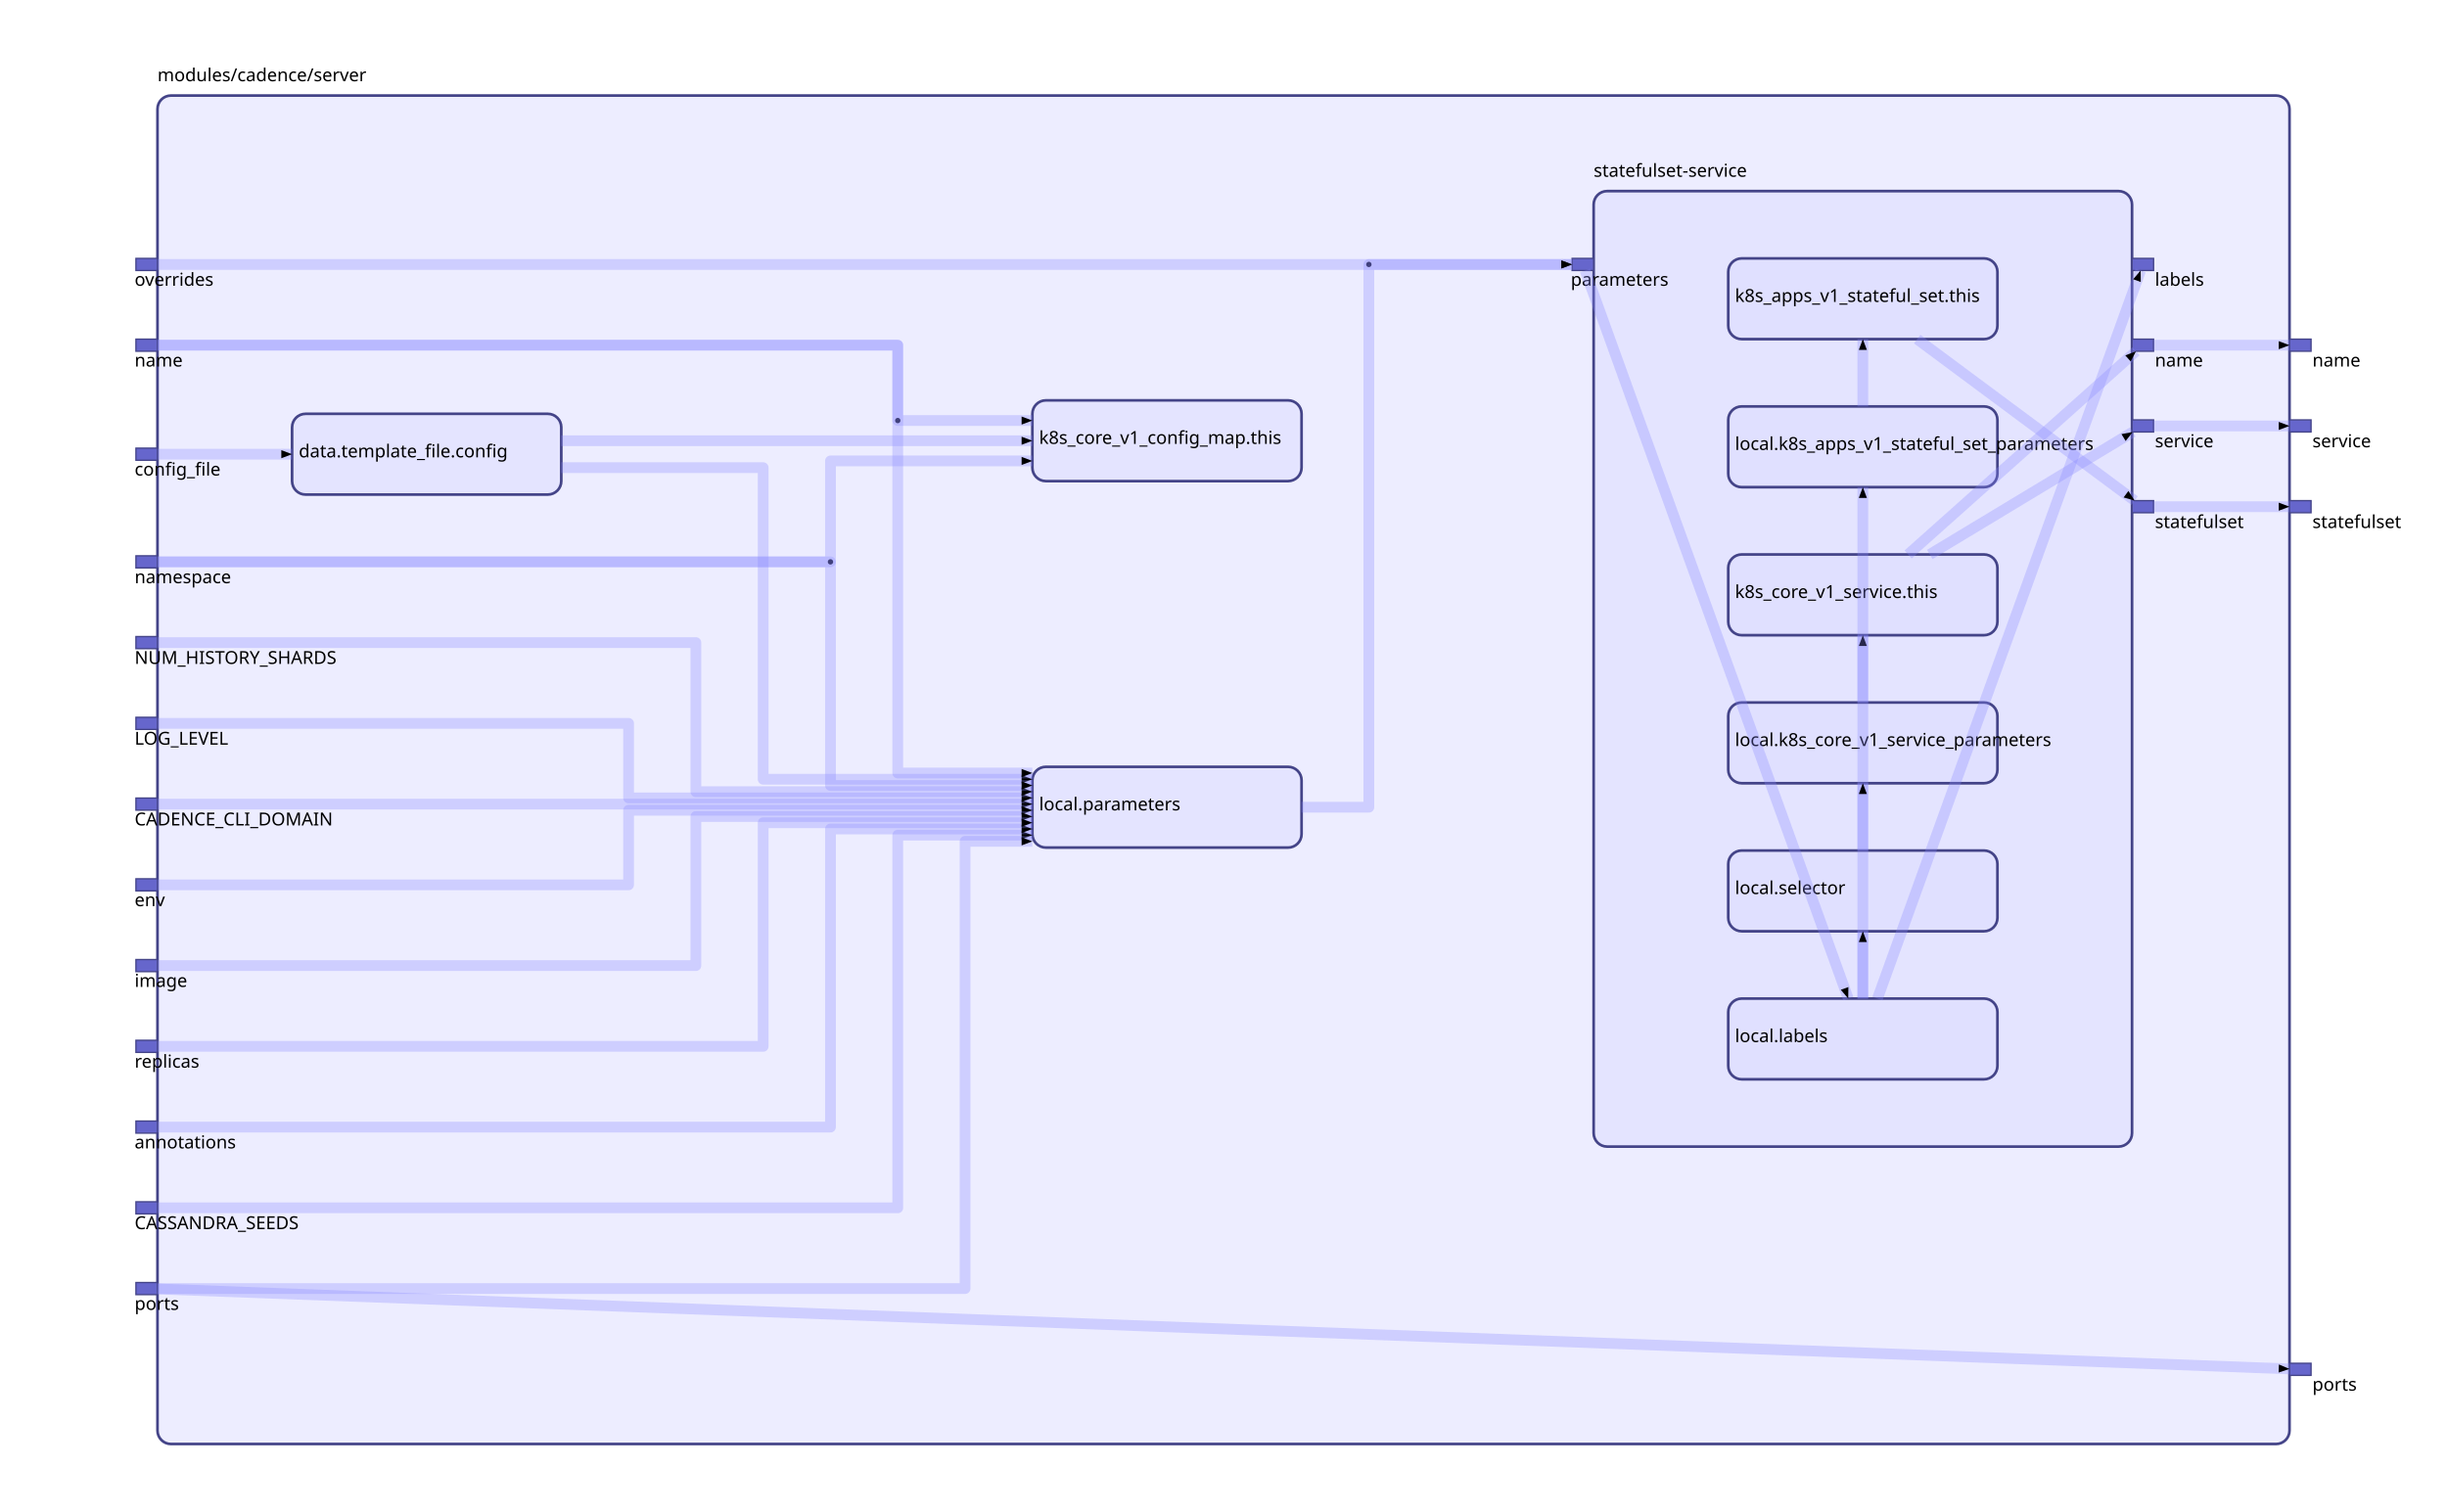
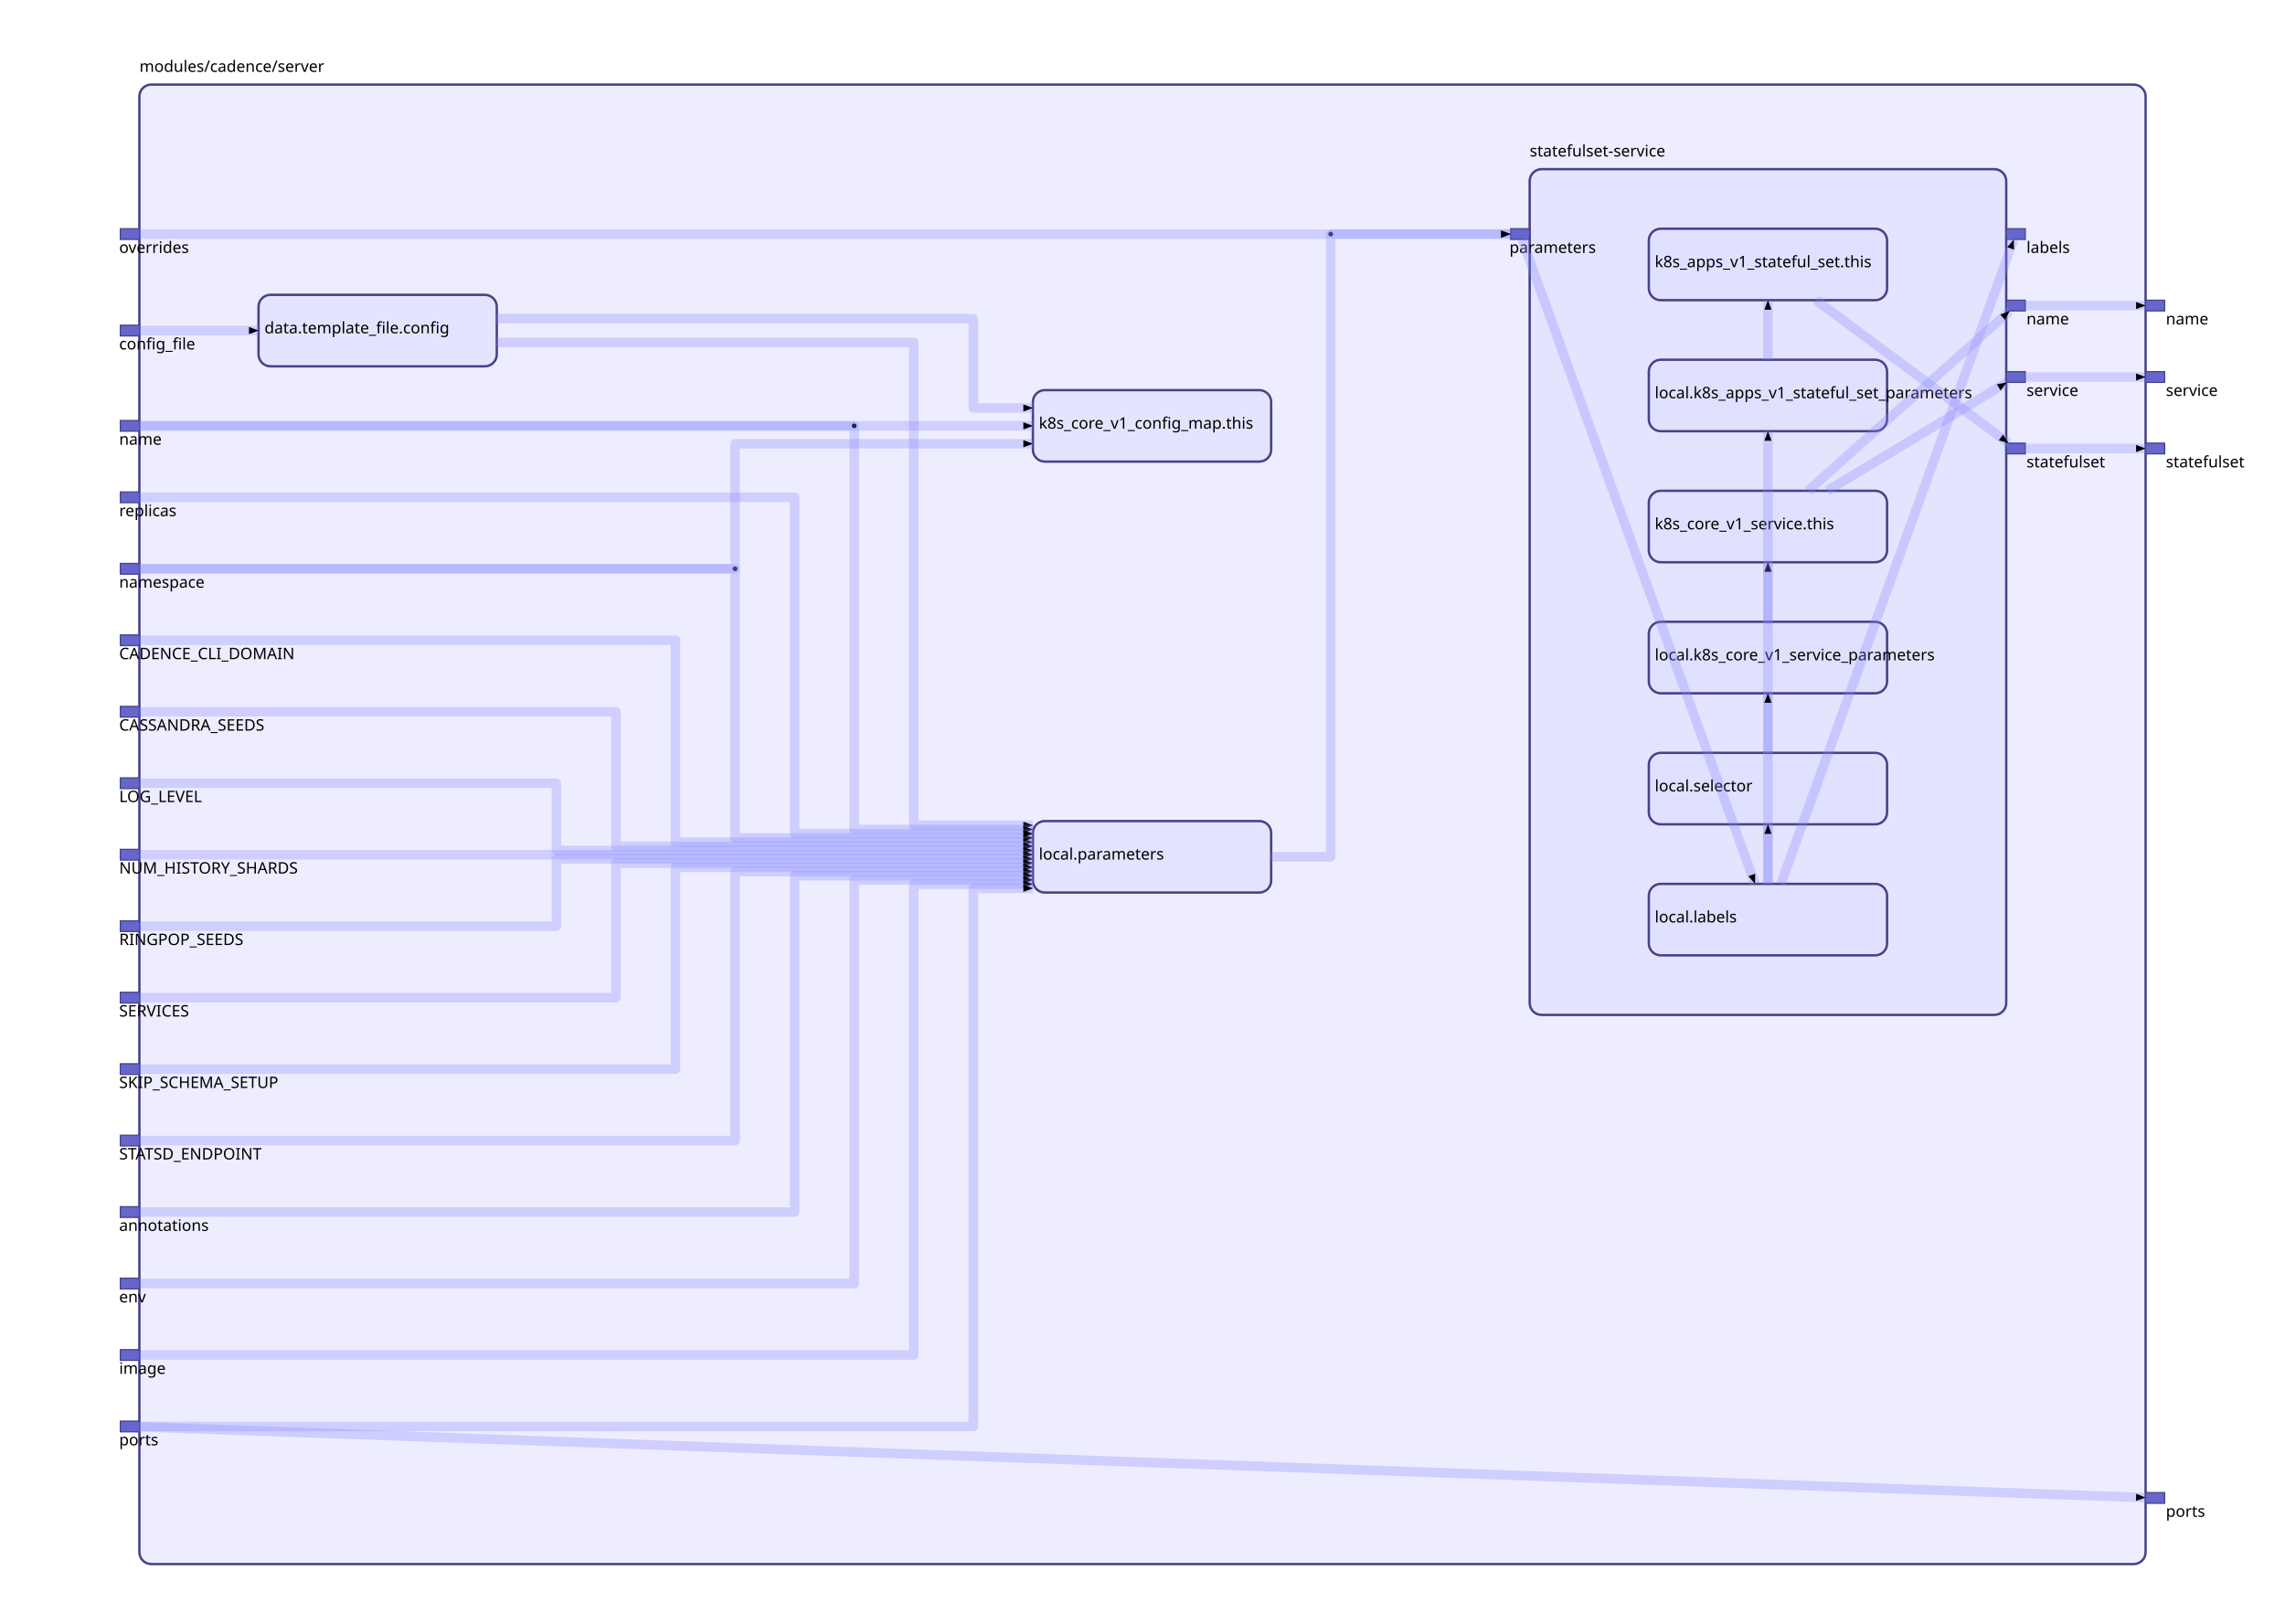
- <svg xmlns="http://www.w3.org/2000/svg" id="sprotty_1" class="sprotty-graph sprotty" tabindex="1002" viewBox="0 0 1818 1123">
+ <svg xmlns="http://www.w3.org/2000/svg" id="sprotty_1" class="sprotty-graph sprotty" tabindex="1002" viewBox="0 0 1918 1363">
  <style>
.elknode {
    stroke: #448;
    stroke-width: 2;
    fill: #ddf;
    fill-opacity: 0.5;
}

.elkport {
    stroke: #448;
    stroke-width: 1;
    fill: #66c;
}

.elkedge {
    fill: none;
    stroke: #88f;
    stroke-width: 8;
    stroke-opacity: 0.3;
    pointer-events: stroke;
    stroke-linejoin: round;
}

.elkedge:hover {
    stroke: #448;
    stroke-width: 8;
    stroke-opacity: 1;
    stroke-dasharray: 16px;
    stroke-dashoffset: 32px;
    animation: stroke 0.5s linear infinite;
}

@keyframes stroke {
    to {
        stroke-dashoffset: 0;
    }
}

.elkedge.arrow {
    fill: #336;
}

.elklabel {
    stroke-width: 0;
    stroke: #000;
    fill: #000;
    font-family: sans-serif;
    font-size: 10pt;
    dominant-baseline: hanging;
}

.elklabel:hover {
    font-size: 24pt;
}

.elkjunction {
    stroke: none;
    fill: #224;
}

.selected &gt; rect {
    stroke-width: 3;
}

.mouseover {
    stroke: #88f;
}
/*
 * Copyright (C) 2017 TypeFox and others.
 *
 * Licensed under the Apache License, Version 2.0 (the "License"); you may not use this file except in compliance with the License.
 * You may obtain a copy of the License at http://www.apache.org/licenses/LICENSE-2.0
 */

.sprotty {
    padding: 0px;
    font-family: "Helvetica Neue", Helvetica, Arial, sans-serif;
}

.sprotty-hidden {
    display: block;
    position: absolute;
    width: 0px;
    height: 0px;
}

.sprotty-popup {
    font-family: "Helvetica Neue", Helvetica, Arial, sans-serif;
    position: absolute;
    background: white;
    border-radius: 5px;
    border: 1px solid;
    max-width: 400px;
    min-width: 100px;
}

.sprotty-popup &gt; div {
    margin: 10px;
}

.sprotty-popup-closed {
    display: none;
}
</style>
  <g transform="scale(1) translate(0,0)">
    <g id="sprotty_3" transform="translate(117, 71)" opacity="1">
-       <rect class="elknode" x="0" y="0" rx="10" width="1584" height="1002" />
-       <g id="sprotty_5" transform="translate(100, 236.5)" opacity="1">
+       <rect class="elknode" x="0" y="0" rx="10" width="1684" height="1242" />
+       <g id="sprotty_5" transform="translate(100, 176.5)" opacity="1">
        <rect class="elknode" x="0" y="0" rx="10" width="200" height="60" />
        <text id="sprotty_6" class="elklabel" transform="translate(5, 22) translate(0, 0)" opacity="1">data.template_file.config</text>
      </g>
-       <g id="sprotty_10" transform="translate(650, 226.5)" opacity="1">
+       <g id="sprotty_10" transform="translate(750, 256.5)" opacity="1">
        <rect class="elknode" x="0" y="0" rx="10" width="200" height="60" />
        <text id="sprotty_11" class="elklabel" transform="translate(5, 22) translate(0, 0)" opacity="1">k8s_core_v1_config_map.this</text>
      </g>
-       <g id="sprotty_19" transform="translate(650, 498.8077)" opacity="1">
+       <g id="sprotty_19" transform="translate(750, 618.2647)" opacity="1">
        <rect class="elknode" x="0" y="0" rx="10" width="200" height="60" />
        <text id="sprotty_20" class="elklabel" transform="translate(5, 22) translate(0, 0)" opacity="1">local.parameters</text>
      </g>
-       <g id="sprotty_51" transform="translate(1067, 71)" opacity="1">
+       <g id="sprotty_63" transform="translate(1167, 71)" opacity="1">
        <rect class="elknode" x="0" y="0" rx="10" width="400" height="710" />
-         <g id="sprotty_53" transform="translate(100, 50)" opacity="1">
-           <rect class="elknode" x="0" y="0" rx="10" width="200" height="60" />
-           <text id="sprotty_54" class="elklabel" transform="translate(5, 22) translate(0, 0)" opacity="1">k8s_apps_v1_stateful_set.this</text>
-         </g>
-         <g id="sprotty_55" transform="translate(100, 160)" opacity="1">
-           <rect class="elknode" x="0" y="0" rx="10" width="200" height="60" />
-           <text id="sprotty_56" class="elklabel" transform="translate(5, 22) translate(0, 0)" opacity="1">local.k8s_apps_v1_stateful_set_parameters</text>
-         </g>
-         <g id="sprotty_58" transform="translate(100, 270)" opacity="1">
-           <rect class="elknode" x="0" y="0" rx="10" width="200" height="60" />
-           <text id="sprotty_59" class="elklabel" transform="translate(5, 22) translate(0, 0)" opacity="1">k8s_core_v1_service.this</text>
-         </g>
-         <g id="sprotty_60" transform="translate(100, 380)" opacity="1">
-           <rect class="elknode" x="0" y="0" rx="10" width="200" height="60" />
-           <text id="sprotty_61" class="elklabel" transform="translate(5, 22) translate(0, 0)" opacity="1">local.k8s_core_v1_service_parameters</text>
-         </g>
-         <g id="sprotty_63" transform="translate(100, 490)" opacity="1">
-           <rect class="elknode" x="0" y="0" rx="10" width="200" height="60" />
-           <text id="sprotty_64" class="elklabel" transform="translate(5, 22) translate(0, 0)" opacity="1">local.selector</text>
-         </g>
-         <g id="sprotty_66" transform="translate(100, 600)" opacity="1">
-           <rect class="elknode" x="0" y="0" rx="10" width="200" height="60" />
-           <text id="sprotty_67" class="elklabel" transform="translate(5, 22) translate(0, 0)" opacity="1">local.labels</text>
-         </g>
-         <g id="sprotty_69" transform="translate(-16, 50)" opacity="1">
+         <g id="sprotty_65" transform="translate(100, 50)" opacity="1">
+           <rect class="elknode" x="0" y="0" rx="10" width="200" height="60" />
+           <text id="sprotty_66" class="elklabel" transform="translate(5, 22) translate(0, 0)" opacity="1">k8s_apps_v1_stateful_set.this</text>
+         </g>
+         <g id="sprotty_67" transform="translate(100, 160)" opacity="1">
+           <rect class="elknode" x="0" y="0" rx="10" width="200" height="60" />
+           <text id="sprotty_68" class="elklabel" transform="translate(5, 22) translate(0, 0)" opacity="1">local.k8s_apps_v1_stateful_set_parameters</text>
+         </g>
+         <g id="sprotty_70" transform="translate(100, 270)" opacity="1">
+           <rect class="elknode" x="0" y="0" rx="10" width="200" height="60" />
+           <text id="sprotty_71" class="elklabel" transform="translate(5, 22) translate(0, 0)" opacity="1">k8s_core_v1_service.this</text>
+         </g>
+         <g id="sprotty_72" transform="translate(100, 380)" opacity="1">
+           <rect class="elknode" x="0" y="0" rx="10" width="200" height="60" />
+           <text id="sprotty_73" class="elklabel" transform="translate(5, 22) translate(0, 0)" opacity="1">local.k8s_core_v1_service_parameters</text>
+         </g>
+         <g id="sprotty_75" transform="translate(100, 490)" opacity="1">
+           <rect class="elknode" x="0" y="0" rx="10" width="200" height="60" />
+           <text id="sprotty_76" class="elklabel" transform="translate(5, 22) translate(0, 0)" opacity="1">local.selector</text>
+         </g>
+         <g id="sprotty_78" transform="translate(100, 600)" opacity="1">
+           <rect class="elknode" x="0" y="0" rx="10" width="200" height="60" />
+           <text id="sprotty_79" class="elklabel" transform="translate(5, 22) translate(0, 0)" opacity="1">local.labels</text>
+         </g>
+         <g id="sprotty_81" transform="translate(-16, 50)" opacity="1">
          <rect class="elkport" x="0" y="0" width="16" height="9" />
-           <text id="sprotty_70" class="elklabel" transform="translate(-1, 10) translate(0, 0)" opacity="1">parameters</text>
-         </g>
-         <g id="sprotty_73" transform="translate(400, 50)" opacity="1">
+           <text id="sprotty_82" class="elklabel" transform="translate(-1, 10) translate(0, 0)" opacity="1">parameters</text>
+         </g>
+         <g id="sprotty_85" transform="translate(400, 50)" opacity="1">
          <rect class="elkport" x="0" y="0" width="16" height="9" />
-           <text id="sprotty_74" class="elklabel" transform="translate(17, 10) translate(0, 0)" opacity="1">labels</text>
-         </g>
-         <g id="sprotty_76" transform="translate(400, 110)" opacity="1">
+           <text id="sprotty_86" class="elklabel" transform="translate(17, 10) translate(0, 0)" opacity="1">labels</text>
+         </g>
+         <g id="sprotty_88" transform="translate(400, 110)" opacity="1">
          <rect class="elkport" x="0" y="0" width="16" height="9" />
-           <text id="sprotty_77" class="elklabel" transform="translate(17, 10) translate(0, 0)" opacity="1">name</text>
-         </g>
-         <g id="sprotty_79" transform="translate(400, 170)" opacity="1">
+           <text id="sprotty_89" class="elklabel" transform="translate(17, 10) translate(0, 0)" opacity="1">name</text>
+         </g>
+         <g id="sprotty_91" transform="translate(400, 170)" opacity="1">
          <rect class="elkport" x="0" y="0" width="16" height="9" />
-           <text id="sprotty_80" class="elklabel" transform="translate(17, 10) translate(0, 0)" opacity="1">service</text>
-         </g>
-         <g id="sprotty_82" transform="translate(400, 230)" opacity="1">
+           <text id="sprotty_92" class="elklabel" transform="translate(17, 10) translate(0, 0)" opacity="1">service</text>
+         </g>
+         <g id="sprotty_94" transform="translate(400, 230)" opacity="1">
          <rect class="elkport" x="0" y="0" width="16" height="9" />
-           <text id="sprotty_83" class="elklabel" transform="translate(17, 10) translate(0, 0)" opacity="1">statefulset</text>
-         </g>
-         <text id="sprotty_52" class="elklabel" transform="translate(0, -21) translate(0, 0)" opacity="1">statefulset-service</text>
-       </g>
-       <g id="sprotty_7" transform="translate(-16, 262)" opacity="1">
+           <text id="sprotty_95" class="elklabel" transform="translate(17, 10) translate(0, 0)" opacity="1">statefulset</text>
+         </g>
+         <text id="sprotty_64" class="elklabel" transform="translate(0, -21) translate(0, 0)" opacity="1">statefulset-service</text>
+       </g>
+       <g id="sprotty_7" transform="translate(-16, 202)" opacity="1">
        <rect class="elkport" x="0" y="0" width="16" height="9" />
        <text id="sprotty_8" class="elklabel" transform="translate(-1, 10) translate(0, 0)" opacity="1">config_file</text>
      </g>
-       <g id="sprotty_13" transform="translate(-16, 181)" opacity="1">
+       <g id="sprotty_13" transform="translate(-16, 282)" opacity="1">
        <rect class="elkport" x="0" y="0" width="16" height="9" />
        <text id="sprotty_14" class="elklabel" transform="translate(-1, 10) translate(0, 0)" opacity="1">name</text>
      </g>
-       <g id="sprotty_16" transform="translate(-16, 342)" opacity="1">
+       <g id="sprotty_16" transform="translate(-16, 402)" opacity="1">
        <rect class="elkport" x="0" y="0" width="16" height="9" />
        <text id="sprotty_17" class="elklabel" transform="translate(-1, 10) translate(0, 0)" opacity="1">namespace</text>
      </g>
-       <g id="sprotty_22" transform="translate(-16, 522)" opacity="1">
+       <g id="sprotty_22" transform="translate(-16, 462)" opacity="1">
        <rect class="elkport" x="0" y="0" width="16" height="9" />
        <text id="sprotty_23" class="elklabel" transform="translate(-1, 10) translate(0, 0)" opacity="1">CADENCE_CLI_DOMAIN</text>
      </g>
-       <g id="sprotty_25" transform="translate(-16, 822)" opacity="1">
+       <g id="sprotty_25" transform="translate(-16, 522)" opacity="1">
        <rect class="elkport" x="0" y="0" width="16" height="9" />
        <text id="sprotty_26" class="elklabel" transform="translate(-1, 10) translate(0, 0)" opacity="1">CASSANDRA_SEEDS</text>
      </g>
-       <g id="sprotty_28" transform="translate(-16, 462)" opacity="1">
+       <g id="sprotty_28" transform="translate(-16, 582)" opacity="1">
        <rect class="elkport" x="0" y="0" width="16" height="9" />
        <text id="sprotty_29" class="elklabel" transform="translate(-1, 10) translate(0, 0)" opacity="1">LOG_LEVEL</text>
      </g>
-       <g id="sprotty_31" transform="translate(-16, 402)" opacity="1">
+       <g id="sprotty_31" transform="translate(-16, 642)" opacity="1">
        <rect class="elkport" x="0" y="0" width="16" height="9" />
        <text id="sprotty_32" class="elklabel" transform="translate(-1, 10) translate(0, 0)" opacity="1">NUM_HISTORY_SHARDS</text>
      </g>
-       <g id="sprotty_34" transform="translate(-16, 762)" opacity="1">
-         <rect class="elkport" x="0" y="0" width="16" height="9" />
-         <text id="sprotty_35" class="elklabel" transform="translate(-1, 10) translate(0, 0)" opacity="1">annotations</text>
-       </g>
-       <g id="sprotty_37" transform="translate(-16, 582)" opacity="1">
-         <rect class="elkport" x="0" y="0" width="16" height="9" />
-         <text id="sprotty_38" class="elklabel" transform="translate(-1, 10) translate(0, 0)" opacity="1">env</text>
-       </g>
-       <g id="sprotty_40" transform="translate(-16, 642)" opacity="1">
-         <rect class="elkport" x="0" y="0" width="16" height="9" />
-         <text id="sprotty_41" class="elklabel" transform="translate(-1, 10) translate(0, 0)" opacity="1">image</text>
-       </g>
-       <g id="sprotty_45" transform="translate(-16, 882)" opacity="1">
-         <rect class="elkport" x="0" y="0" width="16" height="9" />
-         <text id="sprotty_46" class="elklabel" transform="translate(-1, 10) translate(0, 0)" opacity="1">ports</text>
-       </g>
-       <g id="sprotty_48" transform="translate(-16, 702)" opacity="1">
-         <rect class="elkport" x="0" y="0" width="16" height="9" />
-         <text id="sprotty_49" class="elklabel" transform="translate(-1, 10) translate(0, 0)" opacity="1">replicas</text>
-       </g>
-       <g id="sprotty_86" transform="translate(-16, 121)" opacity="1">
-         <rect class="elkport" x="0" y="0" width="16" height="9" />
-         <text id="sprotty_87" class="elklabel" transform="translate(-1, 10) translate(0, 0)" opacity="1">overrides</text>
-       </g>
-       <g id="sprotty_89" transform="translate(1584, 181)" opacity="1">
-         <rect class="elkport" x="0" y="0" width="16" height="9" />
-         <text id="sprotty_90" class="elklabel" transform="translate(17, 10) translate(0, 0)" opacity="1">name</text>
-       </g>
-       <g id="sprotty_92" transform="translate(1584, 942)" opacity="1">
-         <rect class="elkport" x="0" y="0" width="16" height="9" />
-         <text id="sprotty_93" class="elklabel" transform="translate(17, 10) translate(0, 0)" opacity="1">ports</text>
-       </g>
-       <g id="sprotty_95" transform="translate(1584, 241)" opacity="1">
-         <rect class="elkport" x="0" y="0" width="16" height="9" />
-         <text id="sprotty_96" class="elklabel" transform="translate(17, 10) translate(0, 0)" opacity="1">service</text>
-       </g>
-       <g id="sprotty_98" transform="translate(1584, 301)" opacity="1">
-         <rect class="elkport" x="0" y="0" width="16" height="9" />
-         <text id="sprotty_99" class="elklabel" transform="translate(17, 10) translate(0, 0)" opacity="1">statefulset</text>
+       <g id="sprotty_34" transform="translate(-16, 702)" opacity="1">
+         <rect class="elkport" x="0" y="0" width="16" height="9" />
+         <text id="sprotty_35" class="elklabel" transform="translate(-1, 10) translate(0, 0)" opacity="1">RINGPOP_SEEDS</text>
+       </g>
+       <g id="sprotty_37" transform="translate(-16, 762)" opacity="1">
+         <rect class="elkport" x="0" y="0" width="16" height="9" />
+         <text id="sprotty_38" class="elklabel" transform="translate(-1, 10) translate(0, 0)" opacity="1">SERVICES</text>
+       </g>
+       <g id="sprotty_40" transform="translate(-16, 822)" opacity="1">
+         <rect class="elkport" x="0" y="0" width="16" height="9" />
+         <text id="sprotty_41" class="elklabel" transform="translate(-1, 10) translate(0, 0)" opacity="1">SKIP_SCHEMA_SETUP</text>
+       </g>
+       <g id="sprotty_43" transform="translate(-16, 882)" opacity="1">
+         <rect class="elkport" x="0" y="0" width="16" height="9" />
+         <text id="sprotty_44" class="elklabel" transform="translate(-1, 10) translate(0, 0)" opacity="1">STATSD_ENDPOINT</text>
+       </g>
+       <g id="sprotty_46" transform="translate(-16, 942)" opacity="1">
+         <rect class="elkport" x="0" y="0" width="16" height="9" />
+         <text id="sprotty_47" class="elklabel" transform="translate(-1, 10) translate(0, 0)" opacity="1">annotations</text>
+       </g>
+       <g id="sprotty_49" transform="translate(-16, 1002)" opacity="1">
+         <rect class="elkport" x="0" y="0" width="16" height="9" />
+         <text id="sprotty_50" class="elklabel" transform="translate(-1, 10) translate(0, 0)" opacity="1">env</text>
+       </g>
+       <g id="sprotty_52" transform="translate(-16, 1062)" opacity="1">
+         <rect class="elkport" x="0" y="0" width="16" height="9" />
+         <text id="sprotty_53" class="elklabel" transform="translate(-1, 10) translate(0, 0)" opacity="1">image</text>
+       </g>
+       <g id="sprotty_57" transform="translate(-16, 1122)" opacity="1">
+         <rect class="elkport" x="0" y="0" width="16" height="9" />
+         <text id="sprotty_58" class="elklabel" transform="translate(-1, 10) translate(0, 0)" opacity="1">ports</text>
+       </g>
+       <g id="sprotty_60" transform="translate(-16, 342)" opacity="1">
+         <rect class="elkport" x="0" y="0" width="16" height="9" />
+         <text id="sprotty_61" class="elklabel" transform="translate(-1, 10) translate(0, 0)" opacity="1">replicas</text>
+       </g>
+       <g id="sprotty_98" transform="translate(-16, 121)" opacity="1">
+         <rect class="elkport" x="0" y="0" width="16" height="9" />
+         <text id="sprotty_99" class="elklabel" transform="translate(-1, 10) translate(0, 0)" opacity="1">overrides</text>
+       </g>
+       <g id="sprotty_101" transform="translate(1684, 181)" opacity="1">
+         <rect class="elkport" x="0" y="0" width="16" height="9" />
+         <text id="sprotty_102" class="elklabel" transform="translate(17, 10) translate(0, 0)" opacity="1">name</text>
+       </g>
+       <g id="sprotty_104" transform="translate(1684, 1182)" opacity="1">
+         <rect class="elkport" x="0" y="0" width="16" height="9" />
+         <text id="sprotty_105" class="elklabel" transform="translate(17, 10) translate(0, 0)" opacity="1">ports</text>
+       </g>
+       <g id="sprotty_107" transform="translate(1684, 241)" opacity="1">
+         <rect class="elkport" x="0" y="0" width="16" height="9" />
+         <text id="sprotty_108" class="elklabel" transform="translate(17, 10) translate(0, 0)" opacity="1">service</text>
+       </g>
+       <g id="sprotty_110" transform="translate(1684, 301)" opacity="1">
+         <rect class="elkport" x="0" y="0" width="16" height="9" />
+         <text id="sprotty_111" class="elklabel" transform="translate(17, 10) translate(0, 0)" opacity="1">statefulset</text>
      </g>
      <text id="sprotty_4" class="elklabel" transform="translate(0, -21) translate(0, 0)" opacity="1">modules/cadence/server</text>
      <g id="sprotty_9" class="sprotty-edge" opacity="1">
-         <path class="elkedge" d="M 0,266.5 L 100,266.5" />
-         <path class="edge arrow" d="M 0,0 L 8,-3 L 8,3 Z" transform="rotate(180 100 266.5) translate(100 266.5)" />
+         <path class="elkedge" d="M 0,206.5 L 100,206.5" />
+         <path class="edge arrow" d="M 0,0 L 8,-3 L 8,3 Z" transform="rotate(180 100 206.5) translate(100 206.5)" />
      </g>
      <g id="sprotty_12" class="sprotty-edge" opacity="1">
-         <path class="elkedge" d="M 300,256.5 L 650,256.5" />
-         <path class="edge arrow" d="M 0,0 L 8,-3 L 8,3 Z" transform="rotate(180 650 256.5) translate(650 256.5)" />
+         <path class="elkedge" d="M 300,196.5 L 700,196.5 L 700,271.5 L 750,271.5" />
+         <path class="edge arrow" d="M 0,0 L 8,-3 L 8,3 Z" transform="rotate(180 750 271.5) translate(750 271.5)" />
      </g>
      <g id="sprotty_15" class="sprotty-edge" opacity="1">
-         <path class="elkedge" d="M 0,185.5 L 550,185.5 L 550,241.5 L 650,241.5" />
-         <path class="edge arrow" d="M 0,0 L 8,-3 L 8,3 Z" transform="rotate(180 650 241.5) translate(650 241.5)" />
-         <g id="sprotty_15_j0" transform="translate(550, 241.5)" opacity="1">
+         <path class="elkedge" d="M 0,286.5 L 750,286.5" />
+         <path class="edge arrow" d="M 0,0 L 8,-3 L 8,3 Z" transform="rotate(180 750 286.5) translate(750 286.5)" />
+       </g>
+       <g id="sprotty_18" class="sprotty-edge" opacity="1">
+         <path class="elkedge" d="M 0,406.5 L 500,406.5 L 500,301.5 L 750,301.5" />
+         <path class="edge arrow" d="M 0,0 L 8,-3 L 8,3 Z" transform="rotate(180 750 301.5) translate(750 301.5)" />
+         <g id="sprotty_18_j0" transform="translate(500, 406.5)" opacity="1">
          <circle class="elkjunction" r="2" />
        </g>
      </g>
-       <g id="sprotty_18" class="sprotty-edge" opacity="1">
-         <path class="elkedge" d="M 0,346.5 L 500,346.5 L 500,271.5 L 650,271.5" />
-         <path class="edge arrow" d="M 0,0 L 8,-3 L 8,3 Z" transform="rotate(180 650 271.5) translate(650 271.5)" />
-         <g id="sprotty_18_j0" transform="translate(500, 346.5)" opacity="1">
+       <g id="sprotty_21" class="sprotty-edge" opacity="1">
+         <path class="elkedge" d="M 300,216.5 L 650,216.5 L 650,621.794 L 750,621.794" />
+         <path class="edge arrow" d="M 0,0 L 8,-3 L 8,3 Z" transform="rotate(180 750 621.7941) translate(750 621.7941)" />
+       </g>
+       <g id="sprotty_24" class="sprotty-edge" opacity="1">
+         <path class="elkedge" d="M 0,466.5 L 450,466.5 L 450,635.912 L 750,635.912" />
+         <path class="edge arrow" d="M 0,0 L 8,-3 L 8,3 Z" transform="rotate(180 750 635.9118) translate(750 635.9118)" />
+       </g>
+       <g id="sprotty_27" class="sprotty-edge" opacity="1">
+         <path class="elkedge" d="M 0,526.5 L 400,526.5 L 400,639.441 L 750,639.441" />
+         <path class="edge arrow" d="M 0,0 L 8,-3 L 8,3 Z" transform="rotate(180 750 639.4412) translate(750 639.4412)" />
+       </g>
+       <g id="sprotty_30" class="sprotty-edge" opacity="1">
+         <path class="elkedge" d="M 0,586.5 L 350,586.5 L 350,642.971 L 750,642.971" />
+         <path class="edge arrow" d="M 0,0 L 8,-3 L 8,3 Z" transform="rotate(180 750 642.9706) translate(750 642.9706)" />
+       </g>
+       <g id="sprotty_33" class="sprotty-edge" opacity="1">
+         <path class="elkedge" d="M 0,646.5 L 750,646.5" />
+         <path class="edge arrow" d="M 0,0 L 8,-3 L 8,3 Z" transform="rotate(180 750 646.5) translate(750 646.5)" />
+       </g>
+       <g id="sprotty_36" class="sprotty-edge" opacity="1">
+         <path class="elkedge" d="M 0,706.5 L 350,706.5 L 350,650.029 L 750,650.029" />
+         <path class="edge arrow" d="M 0,0 L 8,-3 L 8,3 Z" transform="rotate(180 750 650.0294) translate(750 650.0294)" />
+       </g>
+       <g id="sprotty_39" class="sprotty-edge" opacity="1">
+         <path class="elkedge" d="M 0,766.5 L 400,766.5 L 400,653.559 L 750,653.559" />
+         <path class="edge arrow" d="M 0,0 L 8,-3 L 8,3 Z" transform="rotate(180 750 653.5588) translate(750 653.5588)" />
+       </g>
+       <g id="sprotty_42" class="sprotty-edge" opacity="1">
+         <path class="elkedge" d="M 0,826.5 L 450,826.5 L 450,657.088 L 750,657.088" />
+         <path class="edge arrow" d="M 0,0 L 8,-3 L 8,3 Z" transform="rotate(180 750 657.0882) translate(750 657.0882)" />
+       </g>
+       <g id="sprotty_45" class="sprotty-edge" opacity="1">
+         <path class="elkedge" d="M 0,886.5 L 500,886.5 L 500,660.618 L 750,660.618" />
+         <path class="edge arrow" d="M 0,0 L 8,-3 L 8,3 Z" transform="rotate(180 750 660.6176) translate(750 660.6176)" />
+       </g>
+       <g id="sprotty_48" class="sprotty-edge" opacity="1">
+         <path class="elkedge" d="M 0,946.5 L 550,946.5 L 550,664.147 L 750,664.147" />
+         <path class="edge arrow" d="M 0,0 L 8,-3 L 8,3 Z" transform="rotate(180 750 664.1471) translate(750 664.1471)" />
+       </g>
+       <g id="sprotty_51" class="sprotty-edge" opacity="1">
+         <path class="elkedge" d="M 0,1006.5 L 600,1006.5 L 600,667.676 L 750,667.676" />
+         <path class="edge arrow" d="M 0,0 L 8,-3 L 8,3 Z" transform="rotate(180 750 667.6765) translate(750 667.6765)" />
+       </g>
+       <g id="sprotty_54" class="sprotty-edge" opacity="1">
+         <path class="elkedge" d="M 0,1066.5 L 650,1066.5 L 650,671.206 L 750,671.206" />
+         <path class="edge arrow" d="M 0,0 L 8,-3 L 8,3 Z" transform="rotate(180 750 671.2059) translate(750 671.2059)" />
+       </g>
+       <g id="sprotty_55" class="sprotty-edge" opacity="1">
+         <path class="elkedge" d="M 0,286.5 L 600,286.5 L 600,625.324 L 750,625.324" />
+         <path class="edge arrow" d="M 0,0 L 8,-3 L 8,3 Z" transform="rotate(180 750 625.3235) translate(750 625.3235)" />
+         <g id="sprotty_55_j0" transform="translate(600, 286.5)" opacity="1">
          <circle class="elkjunction" r="2" />
        </g>
      </g>
-       <g id="sprotty_21" class="sprotty-edge" opacity="1">
-         <path class="elkedge" d="M 300,276.5 L 450,276.5 L 450,508.038 L 650,508.038" />
-         <path class="edge arrow" d="M 0,0 L 8,-3 L 8,3 Z" transform="rotate(180 650 508.0385) translate(650 508.0385)" />
-       </g>
-       <g id="sprotty_24" class="sprotty-edge" opacity="1">
-         <path class="elkedge" d="M 0,526.5 L 650,526.5" />
-         <path class="edge arrow" d="M 0,0 L 8,-3 L 8,3 Z" transform="rotate(180 650 526.5) translate(650 526.5)" />
-       </g>
-       <g id="sprotty_27" class="sprotty-edge" opacity="1">
-         <path class="elkedge" d="M 0,826.5 L 550,826.5 L 550,549.577 L 650,549.577" />
-         <path class="edge arrow" d="M 0,0 L 8,-3 L 8,3 Z" transform="rotate(180 650 549.5769) translate(650 549.5769)" />
-       </g>
-       <g id="sprotty_30" class="sprotty-edge" opacity="1">
-         <path class="elkedge" d="M 0,466.5 L 350,466.5 L 350,521.885 L 650,521.885" />
-         <path class="edge arrow" d="M 0,0 L 8,-3 L 8,3 Z" transform="rotate(180 650 521.8846) translate(650 521.8846)" />
-       </g>
-       <g id="sprotty_33" class="sprotty-edge" opacity="1">
-         <path class="elkedge" d="M 0,406.5 L 400,406.5 L 400,517.269 L 650,517.269" />
-         <path class="edge arrow" d="M 0,0 L 8,-3 L 8,3 Z" transform="rotate(180 650 517.2692) translate(650 517.2692)" />
-       </g>
-       <g id="sprotty_36" class="sprotty-edge" opacity="1">
-         <path class="elkedge" d="M 0,766.5 L 500,766.5 L 500,544.962 L 650,544.962" />
-         <path class="edge arrow" d="M 0,0 L 8,-3 L 8,3 Z" transform="rotate(180 650 544.9615) translate(650 544.9615)" />
-       </g>
-       <g id="sprotty_39" class="sprotty-edge" opacity="1">
-         <path class="elkedge" d="M 0,586.5 L 350,586.5 L 350,531.115 L 650,531.115" />
-         <path class="edge arrow" d="M 0,0 L 8,-3 L 8,3 Z" transform="rotate(180 650 531.1154) translate(650 531.1154)" />
-       </g>
-       <g id="sprotty_42" class="sprotty-edge" opacity="1">
-         <path class="elkedge" d="M 0,646.5 L 400,646.5 L 400,535.731 L 650,535.731" />
-         <path class="edge arrow" d="M 0,0 L 8,-3 L 8,3 Z" transform="rotate(180 650 535.7308) translate(650 535.7308)" />
-       </g>
-       <g id="sprotty_43" class="sprotty-edge" opacity="1">
-         <path class="elkedge" d="M 0,185.5 L 550,185.5 L 550,503.423 L 650,503.423" />
-         <path class="edge arrow" d="M 0,0 L 8,-3 L 8,3 Z" transform="rotate(180 650 503.4231) translate(650 503.4231)" />
-       </g>
-       <g id="sprotty_44" class="sprotty-edge" opacity="1">
-         <path class="elkedge" d="M 0,346.5 L 500,346.5 L 500,512.654 L 650,512.654" />
-         <path class="edge arrow" d="M 0,0 L 8,-3 L 8,3 Z" transform="rotate(180 650 512.6538) translate(650 512.6538)" />
-       </g>
-       <g id="sprotty_47" class="sprotty-edge" opacity="1">
-         <path class="elkedge" d="M 0,886.5 L 600,886.5 L 600,554.192 L 650,554.192" />
-         <path class="edge arrow" d="M 0,0 L 8,-3 L 8,3 Z" transform="rotate(180 650 554.1923) translate(650 554.1923)" />
-       </g>
-       <g id="sprotty_50" class="sprotty-edge" opacity="1">
-         <path class="elkedge" d="M 0,706.5 L 450,706.5 L 450,540.346 L 650,540.346" />
-         <path class="edge arrow" d="M 0,0 L 8,-3 L 8,3 Z" transform="rotate(180 650 540.3462) translate(650 540.3462)" />
-       </g>
-       <g id="sprotty_57" class="sprotty-edge" opacity="1">
-         <path class="elkedge" d="M 1267,231 L 1267,181" />
-         <path class="edge arrow" d="M 0,0 L 8,-3 L 8,3 Z" transform="rotate(90 1267 181) translate(1267 181)" />
+       <g id="sprotty_56" class="sprotty-edge" opacity="1">
+         <path class="elkedge" d="M 0,406.5 L 500,406.5 L 500,632.382 L 750,632.382" />
+         <path class="edge arrow" d="M 0,0 L 8,-3 L 8,3 Z" transform="rotate(180 750 632.3824) translate(750 632.3824)" />
+       </g>
+       <g id="sprotty_59" class="sprotty-edge" opacity="1">
+         <path class="elkedge" d="M 0,1126.5 L 700,1126.5 L 700,674.735 L 750,674.735" />
+         <path class="edge arrow" d="M 0,0 L 8,-3 L 8,3 Z" transform="rotate(180 750 674.7353) translate(750 674.7353)" />
      </g>
      <g id="sprotty_62" class="sprotty-edge" opacity="1">
-         <path class="elkedge" d="M 1267,451 L 1267,401" />
-         <path class="edge arrow" d="M 0,0 L 8,-3 L 8,3 Z" transform="rotate(90 1267 401) translate(1267 401)" />
-       </g>
-       <g id="sprotty_65" class="sprotty-edge" opacity="1">
-         <path class="elkedge" d="M 1267,561 L 1267,291" />
-         <path class="edge arrow" d="M 0,0 L 8,-3 L 8,3 Z" transform="rotate(90 1267 291) translate(1267 291)" />
-       </g>
-       <g id="sprotty_68" class="sprotty-edge" opacity="1">
-         <path class="elkedge" d="M 1267,671 L 1267,511" />
-         <path class="edge arrow" d="M 0,0 L 8,-3 L 8,3 Z" transform="rotate(90 1267 511) translate(1267 511)" />
-       </g>
-       <g id="sprotty_71" class="sprotty-edge" opacity="1">
-         <path class="elkedge" d="M 1060.626,130 L 1256.157,671" />
-         <path class="edge arrow" d="M 0,0 L 8,-3 L 8,3 Z" transform="rotate(-109.8711 1256.157 671) translate(1256.157 671)" />
-       </g>
-       <g id="sprotty_72" class="sprotty-edge" opacity="1">
-         <path class="elkedge" d="M 1267,671 L 1267,621" />
-         <path class="edge arrow" d="M 0,0 L 8,-3 L 8,3 Z" transform="rotate(90 1267 621) translate(1267 621)" />
-       </g>
-       <g id="sprotty_75" class="sprotty-edge" opacity="1">
-         <path class="elkedge" d="M 1277.843,671 L 1473.374,130" />
-         <path class="edge arrow" d="M 0,0 L 8,-3 L 8,3 Z" transform="rotate(109.8711 1473.374 130) translate(1473.374 130)" />
-       </g>
-       <g id="sprotty_78" class="sprotty-edge" opacity="1">
-         <path class="elkedge" d="M 1300.639,341 L 1469.954,190" />
-         <path class="edge arrow" d="M 0,0 L 8,-3 L 8,3 Z" transform="rotate(138.2726 1469.954 190) translate(1469.954 190)" />
-       </g>
-       <g id="sprotty_81" class="sprotty-edge" opacity="1">
-         <path class="elkedge" d="M 1316.721,341 L 1467.542,250" />
-         <path class="edge arrow" d="M 0,0 L 8,-3 L 8,3 Z" transform="rotate(148.8947 1467.542 250) translate(1467.542 250)" />
+         <path class="elkedge" d="M 0,346.5 L 550,346.5 L 550,628.853 L 750,628.853" />
+         <path class="edge arrow" d="M 0,0 L 8,-3 L 8,3 Z" transform="rotate(180 750 628.8529) translate(750 628.8529)" />
+       </g>
+       <g id="sprotty_69" class="sprotty-edge" opacity="1">
+         <path class="elkedge" d="M 1367,231 L 1367,181" />
+         <path class="edge arrow" d="M 0,0 L 8,-3 L 8,3 Z" transform="rotate(90 1367 181) translate(1367 181)" />
+       </g>
+       <g id="sprotty_74" class="sprotty-edge" opacity="1">
+         <path class="elkedge" d="M 1367,451 L 1367,401" />
+         <path class="edge arrow" d="M 0,0 L 8,-3 L 8,3 Z" transform="rotate(90 1367 401) translate(1367 401)" />
+       </g>
+       <g id="sprotty_77" class="sprotty-edge" opacity="1">
+         <path class="elkedge" d="M 1367,561 L 1367,291" />
+         <path class="edge arrow" d="M 0,0 L 8,-3 L 8,3 Z" transform="rotate(90 1367 291) translate(1367 291)" />
+       </g>
+       <g id="sprotty_80" class="sprotty-edge" opacity="1">
+         <path class="elkedge" d="M 1367,671 L 1367,511" />
+         <path class="edge arrow" d="M 0,0 L 8,-3 L 8,3 Z" transform="rotate(90 1367 511) translate(1367 511)" />
+       </g>
+       <g id="sprotty_83" class="sprotty-edge" opacity="1">
+         <path class="elkedge" d="M 1160.626,130 L 1356.157,671" />
+         <path class="edge arrow" d="M 0,0 L 8,-3 L 8,3 Z" transform="rotate(-109.8711 1356.157 671) translate(1356.157 671)" />
      </g>
      <g id="sprotty_84" class="sprotty-edge" opacity="1">
-         <path class="elkedge" d="M 1307.388,181 L 1468.942,301" />
-         <path class="edge arrow" d="M 0,0 L 8,-3 L 8,3 Z" transform="rotate(-143.3955 1468.942 301) translate(1468.942 301)" />
-       </g>
-       <g id="sprotty_85" class="sprotty-edge" opacity="1">
-         <path class="elkedge" d="M 850,528.808 L 900,528.808 L 900,125.5 L 1051,125.5" />
-         <path class="edge arrow" d="M 0,0 L 8,-3 L 8,3 Z" transform="rotate(180 1051 125.5) translate(1051 125.5)" />
-         <g id="sprotty_85_j0" transform="translate(900, 125.5)" opacity="1">
+         <path class="elkedge" d="M 1367,671 L 1367,621" />
+         <path class="edge arrow" d="M 0,0 L 8,-3 L 8,3 Z" transform="rotate(90 1367 621) translate(1367 621)" />
+       </g>
+       <g id="sprotty_87" class="sprotty-edge" opacity="1">
+         <path class="elkedge" d="M 1377.843,671 L 1573.374,130" />
+         <path class="edge arrow" d="M 0,0 L 8,-3 L 8,3 Z" transform="rotate(109.8711 1573.374 130) translate(1573.374 130)" />
+       </g>
+       <g id="sprotty_90" class="sprotty-edge" opacity="1">
+         <path class="elkedge" d="M 1400.639,341 L 1569.954,190" />
+         <path class="edge arrow" d="M 0,0 L 8,-3 L 8,3 Z" transform="rotate(138.2726 1569.954 190) translate(1569.954 190)" />
+       </g>
+       <g id="sprotty_93" class="sprotty-edge" opacity="1">
+         <path class="elkedge" d="M 1416.721,341 L 1567.542,250" />
+         <path class="edge arrow" d="M 0,0 L 8,-3 L 8,3 Z" transform="rotate(148.8947 1567.542 250) translate(1567.542 250)" />
+       </g>
+       <g id="sprotty_96" class="sprotty-edge" opacity="1">
+         <path class="elkedge" d="M 1407.388,181 L 1568.942,301" />
+         <path class="edge arrow" d="M 0,0 L 8,-3 L 8,3 Z" transform="rotate(-143.3955 1568.942 301) translate(1568.942 301)" />
+       </g>
+       <g id="sprotty_97" class="sprotty-edge" opacity="1">
+         <path class="elkedge" d="M 950,648.265 L 1000,648.265 L 1000,125.5 L 1151,125.5" />
+         <path class="edge arrow" d="M 0,0 L 8,-3 L 8,3 Z" transform="rotate(180 1151 125.5) translate(1151 125.5)" />
+         <g id="sprotty_97_j0" transform="translate(1000, 125.5)" opacity="1">
          <circle class="elkjunction" r="2" />
        </g>
      </g>
-       <g id="sprotty_88" class="sprotty-edge" opacity="1">
-         <path class="elkedge" d="M 0,125.5 L 1051,125.5" />
-         <path class="edge arrow" d="M 0,0 L 8,-3 L 8,3 Z" transform="rotate(180 1051 125.5) translate(1051 125.5)" />
-       </g>
-       <g id="sprotty_91" class="sprotty-edge" opacity="1">
-         <path class="elkedge" d="M 1483,185.5 L 1584,185.5" />
-         <path class="edge arrow" d="M 0,0 L 8,-3 L 8,3 Z" transform="rotate(180 1584 185.5) translate(1584 185.5)" />
-       </g>
-       <g id="sprotty_94" class="sprotty-edge" opacity="1">
-         <path class="elkedge" d="M 0,886.8 L 1584,946.2" />
-         <path class="edge arrow" d="M 0,0 L 8,-3 L 8,3 Z" transform="rotate(-177.8524 1584 946.2) translate(1584 946.2)" />
-       </g>
-       <g id="sprotty_97" class="sprotty-edge" opacity="1">
-         <path class="elkedge" d="M 1483,245.5 L 1584,245.5" />
-         <path class="edge arrow" d="M 0,0 L 8,-3 L 8,3 Z" transform="rotate(180 1584 245.5) translate(1584 245.5)" />
-       </g>
      <g id="sprotty_100" class="sprotty-edge" opacity="1">
-         <path class="elkedge" d="M 1483,305.5 L 1584,305.5" />
-         <path class="edge arrow" d="M 0,0 L 8,-3 L 8,3 Z" transform="rotate(180 1584 305.5) translate(1584 305.5)" />
+         <path class="elkedge" d="M 0,125.5 L 1151,125.5" />
+         <path class="edge arrow" d="M 0,0 L 8,-3 L 8,3 Z" transform="rotate(180 1151 125.5) translate(1151 125.5)" />
+       </g>
+       <g id="sprotty_103" class="sprotty-edge" opacity="1">
+         <path class="elkedge" d="M 1583,185.5 L 1684,185.5" />
+         <path class="edge arrow" d="M 0,0 L 8,-3 L 8,3 Z" transform="rotate(180 1684 185.5) translate(1684 185.5)" />
+       </g>
+       <g id="sprotty_106" class="sprotty-edge" opacity="1">
+         <path class="elkedge" d="M 0,1126.782 L 1684,1186.218" />
+         <path class="edge arrow" d="M 0,0 L 8,-3 L 8,3 Z" transform="rotate(-177.9786 1684 1186.218) translate(1684 1186.218)" />
+       </g>
+       <g id="sprotty_109" class="sprotty-edge" opacity="1">
+         <path class="elkedge" d="M 1583,245.5 L 1684,245.5" />
+         <path class="edge arrow" d="M 0,0 L 8,-3 L 8,3 Z" transform="rotate(180 1684 245.5) translate(1684 245.5)" />
+       </g>
+       <g id="sprotty_112" class="sprotty-edge" opacity="1">
+         <path class="elkedge" d="M 1583,305.5 L 1684,305.5" />
+         <path class="edge arrow" d="M 0,0 L 8,-3 L 8,3 Z" transform="rotate(180 1684 305.5) translate(1684 305.5)" />
      </g>
    </g>
  </g>
</svg>
